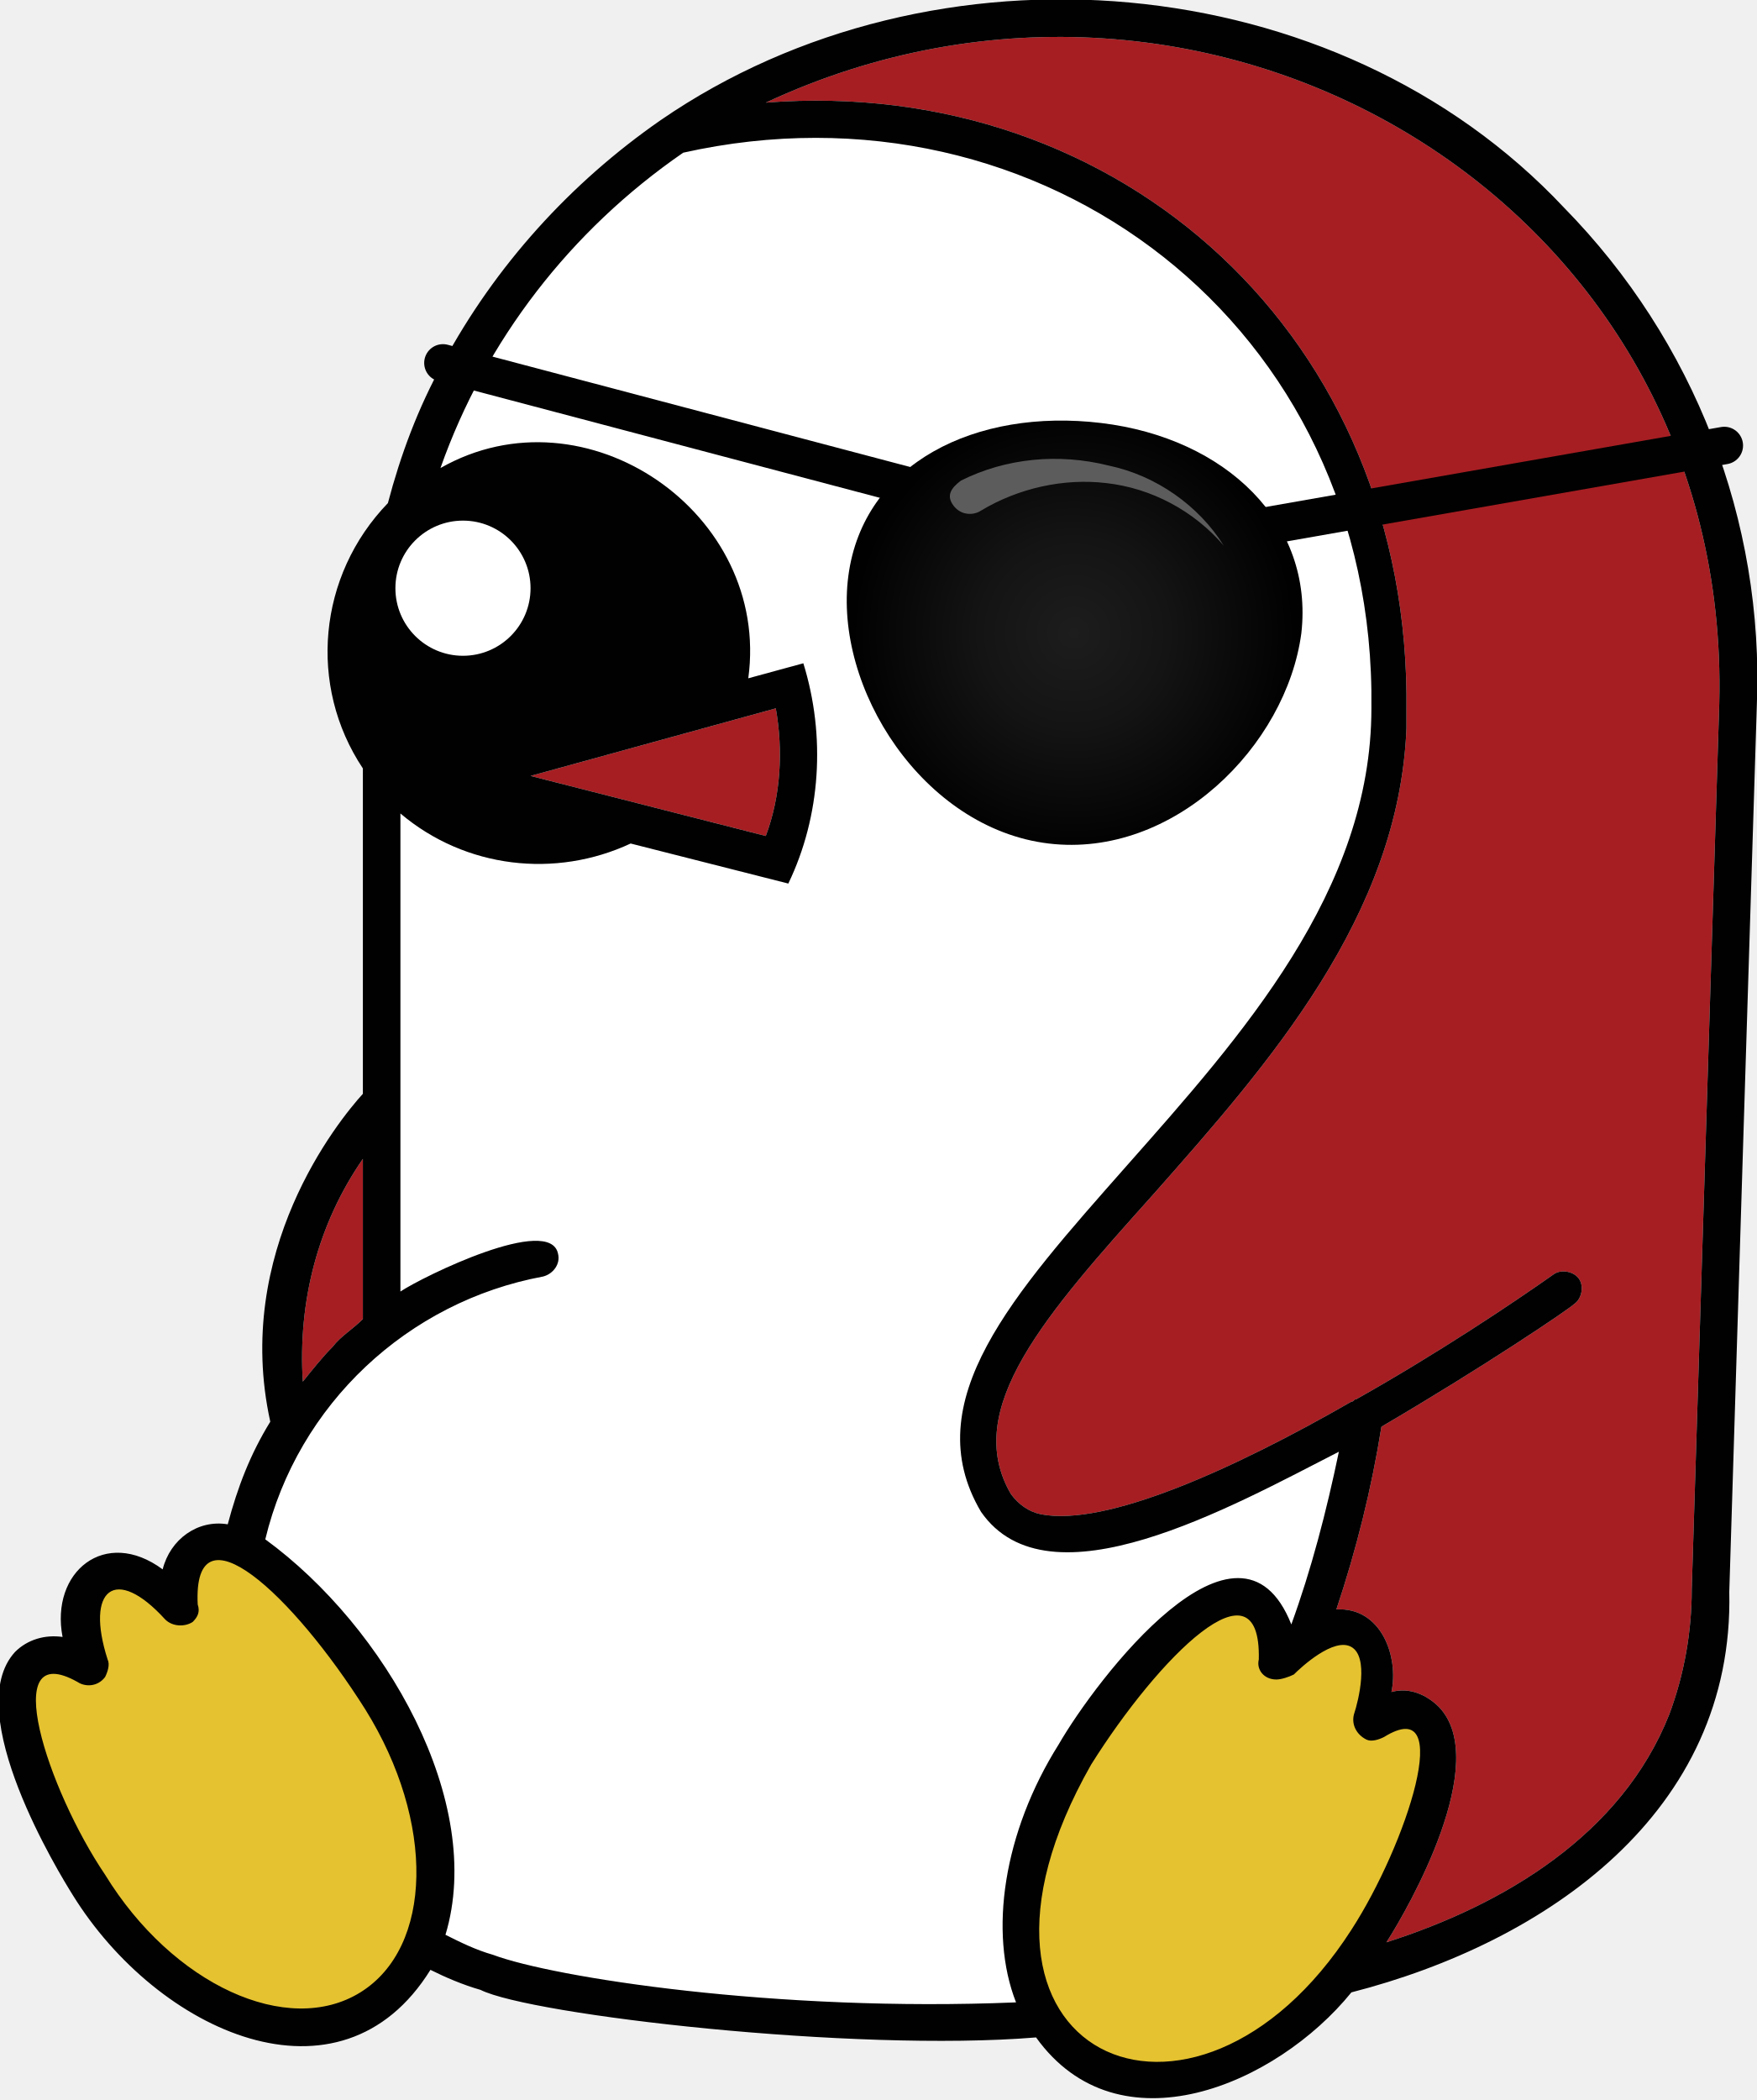
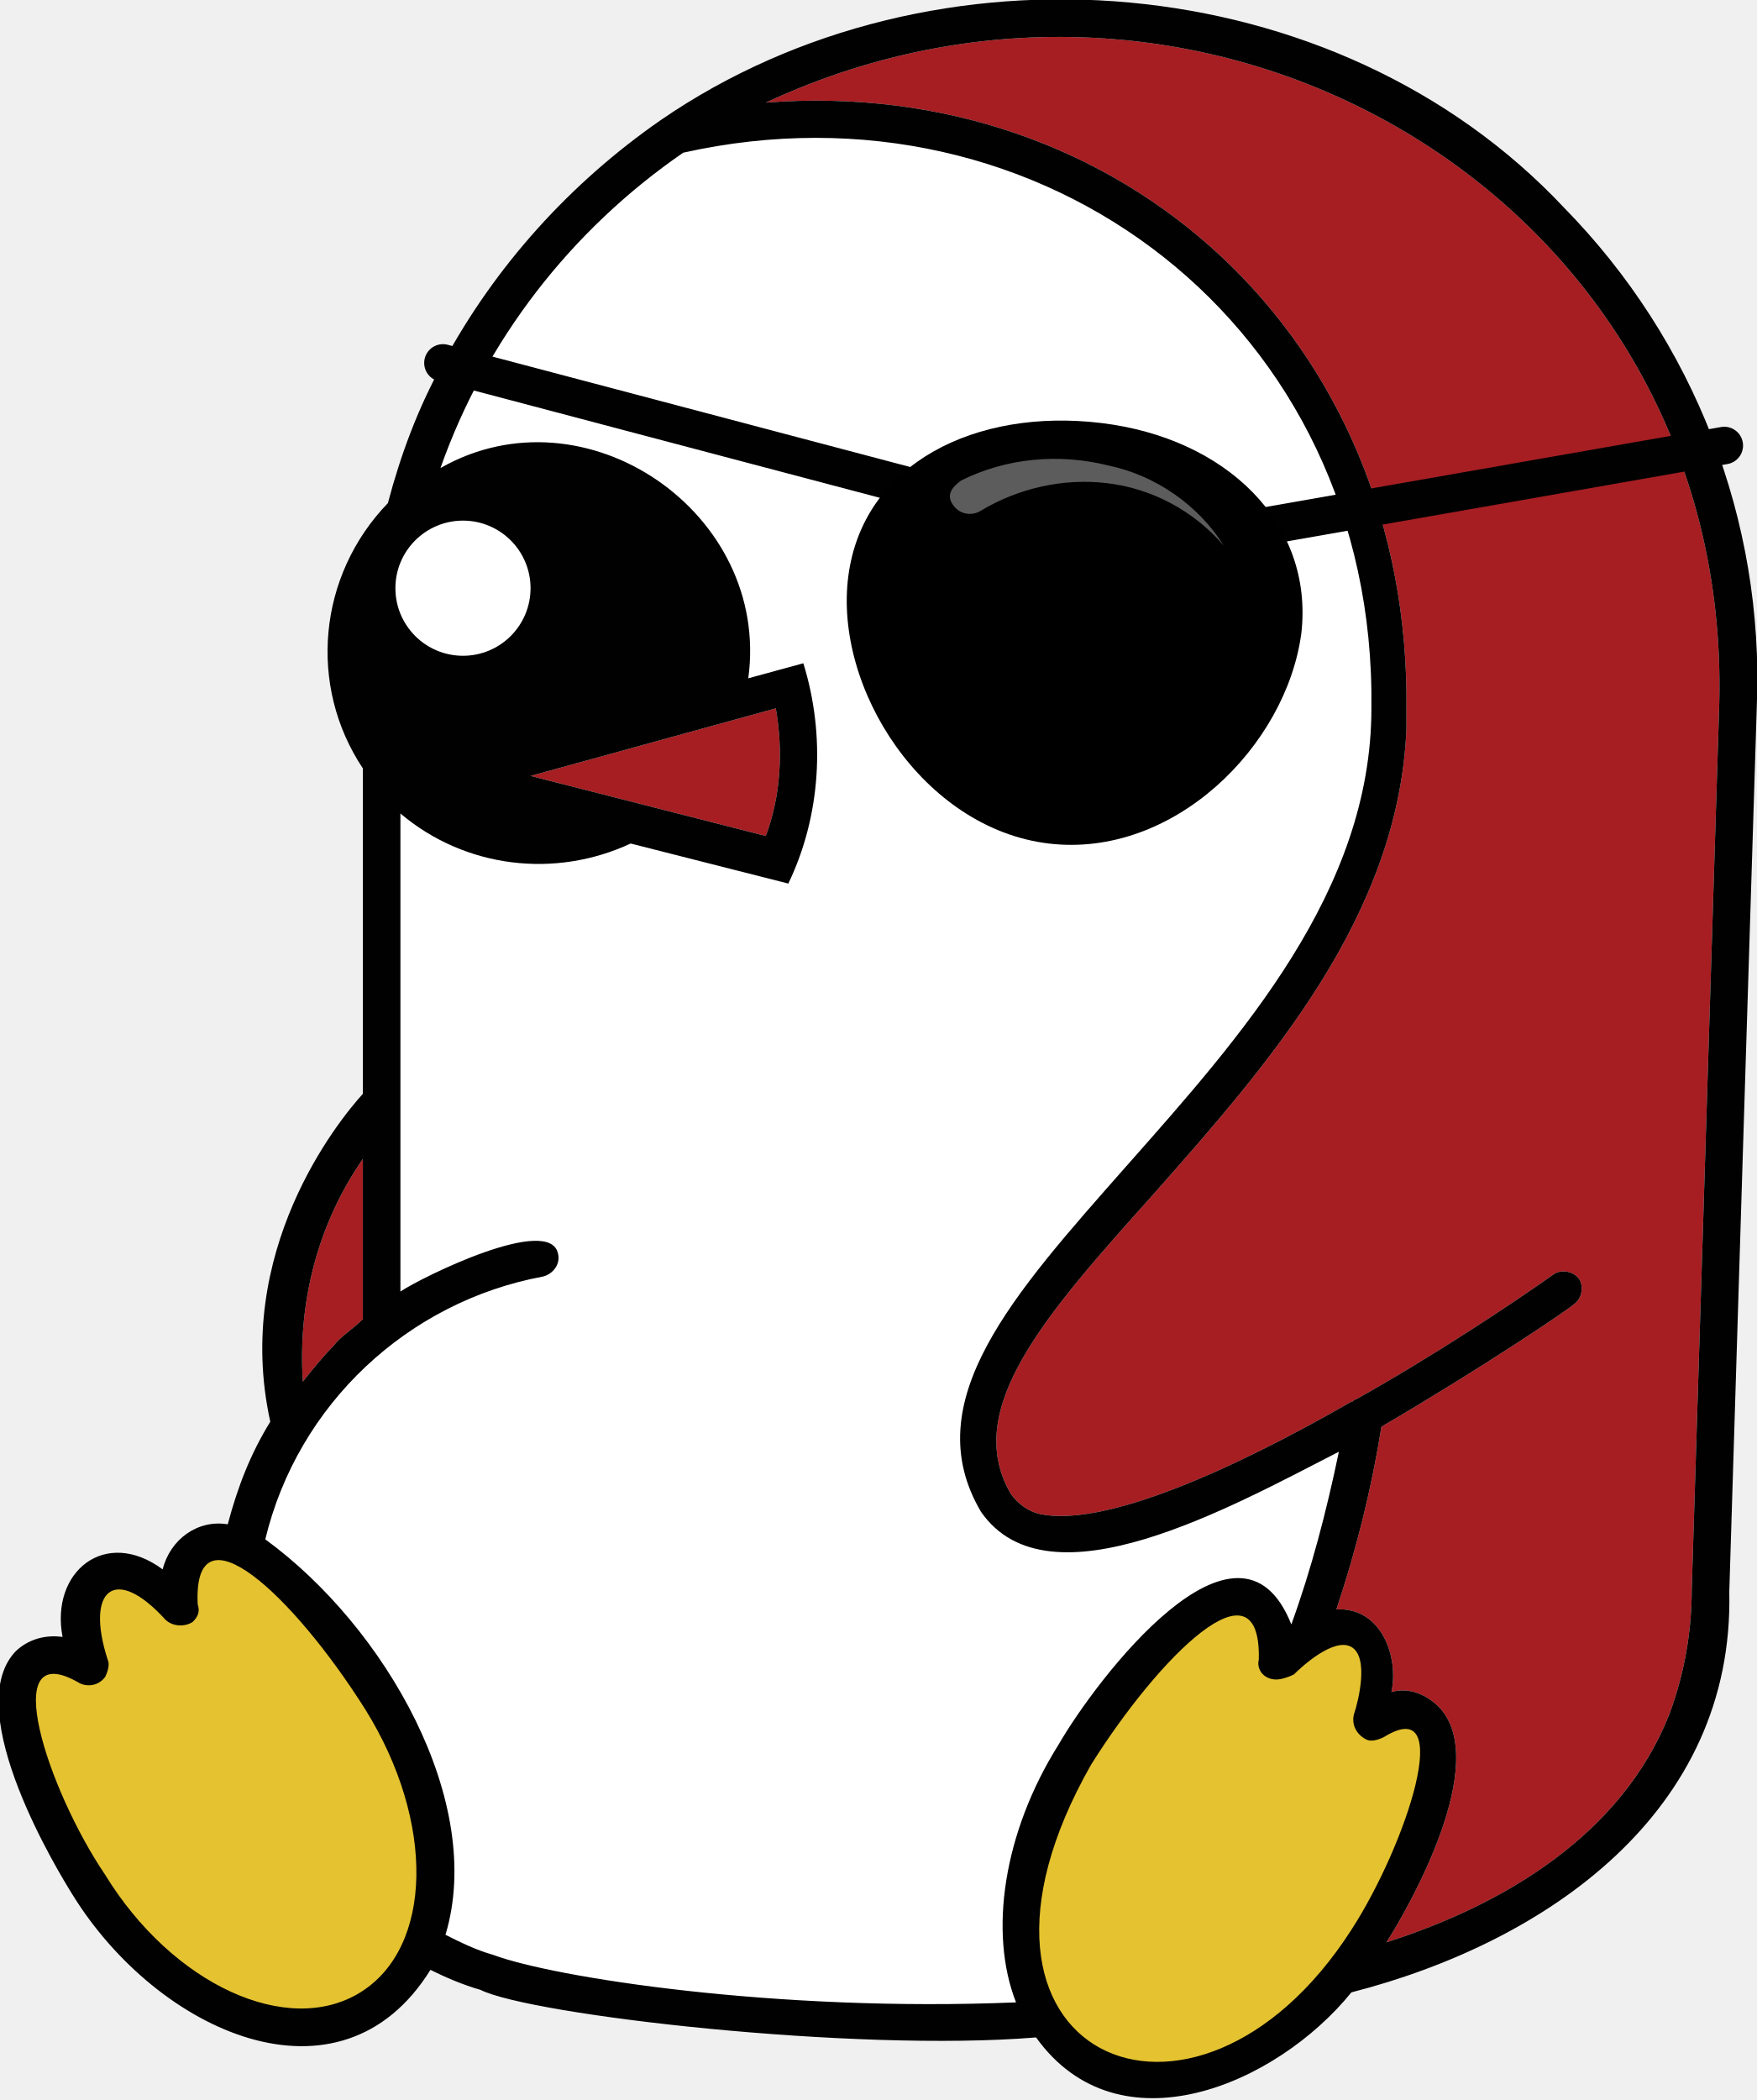
<svg xmlns="http://www.w3.org/2000/svg" version="1.1" id="NoCrownPatch" x="0px" y="0px" viewBox="0 0 70.2 83.9" style="enable-background:new 0 0 70.2 83.9;" xml:space="preserve">
  <style type="text/css">
	.st0{fill:#A61E22;}
	.st1{fill:#E5C230;}
	.st2{fill:#FFFFFF;}
	.st3{fill:#010101;}
	.st4{fill:none;stroke:#010101;stroke-width:1.5;stroke-linecap:round;stroke-miterlimit:10;}
- 	.st5{fill:url(#SVGID_1_);}
+ 	.st5{fill:url(#SVGID_1_penguin);}
	.st6{fill:#5C5C5C;}
</style>
-   <g id="Color">
+   <g id="Color_body">
    <path class="st0" d="M68.7,28.1c-1.1,35.4-1.1,35.4-1.1,35.4c0,1.7-0.3,3.4-0.9,5c-1.9,4.8-6.6,7.6-11.3,9.1   c0.9-1.4,4.2-7.2,2.1-9.4c-0.5-0.5-1.2-0.8-1.9-0.6c0.3-1.4-0.4-3.4-2.2-3.3c0.8-2.4,1.4-4.8,1.8-7.3c4.1-2.4,7.5-4.7,7.7-4.9   c0.3-0.2,0.4-0.7,0.2-1c-0.2-0.3-0.7-0.4-1-0.2c-1.7,1.2-4.7,3.2-7.9,5c-0.1,0-0.1,0.1-0.2,0.1c-4.7,2.7-9.8,5-12.4,4.5   c-0.5-0.1-0.9-0.4-1.2-0.8c-2-3.4,1.4-7.2,5.7-12c4.6-5.2,9.8-11.1,10.1-18.6h0c0-0.1,0-0.7,0-0.7C56.4,13.5,44.8,3,30.6,4.1   C48.4-4.2,69.2,8.1,68.7,28.1z" />
    <path class="st0" d="M14.5,46.3v6.4c-0.4,0.4-0.9,0.7-1.2,1.1c-0.4,0.4-0.8,0.9-1.2,1.4C11.9,52,12.7,48.9,14.5,46.3z" />
    <path class="st0" d="M21.2,31l9.8-2.7c0.3,1.7,0.2,3.5-0.4,5.1L21.2,31z" />
  </g>
  <g id="Shape">
    <polygon class="st1" points="51,65.7 50.2,64.1 49.1,63.8 47.4,65.4 45.4,66.8 43.4,69.4 41.9,72.2 40.8,75.9 41.1,79.3 42.6,81.8    44.1,82.8 47.1,83.2 50.8,81.9 54.5,77.7 56.7,73.5 57.4,70 56.6,68.4 54.8,68.7 54.8,66 53.4,65 51.7,65.4  " />
    <polygon class="st1" points="7.2,64.3 5.6,63.1 4.4,62.9 3.4,63.8 3.4,65.4 2.9,66.3 1.2,66.6 0.7,67.4 0.7,69.1 3.6,75.3    6.1,78.3 9.1,80.8 12.1,81 14.8,80.2 16.9,77.7 17.4,73.5 16.3,70 14,66.2 12.1,63.8 10.2,62.2 8.5,61.7 7.3,63  " />
    <path class="st2" d="M40.6,80c-9.6,0.4-18.5-1-20.9-1.9c-0.7-0.2-1.3-0.5-1.9-0.8c1.6-5.3-2.4-12.3-7.2-15.8   c1.3-5.4,5.7-9.5,11.1-10.5c0.4-0.1,0.7-0.5,0.6-0.9c0,0,0,0,0,0C22,48.5,16.9,51,16,51.6V32.5c2.6,2.2,6.2,2.6,9.2,1.2l6.3,1.6   c1.3-2.7,1.5-5.9,0.6-8.8l-2.2,0.6c0.9-6.6-6.5-11.7-12.3-8.4c1.8-5.1,5.2-9.5,9.7-12.6C41.6,2.9,55,13,54.8,28.3   c0,7.3-5.2,13.1-9.8,18.3c-4.5,5.1-8.4,9.4-5.8,13.8c2.7,3.9,10-0.2,14.3-2.4c-0.5,2.4-1.1,4.7-1.9,6.9c0,0,0,0,0,0   c-2.1-5.3-7.8,2.2-9.3,4.8C40.1,73.2,39.5,77.2,40.6,80z" />
    <circle class="st3" cx="42.8" cy="25.2" r="8.1" />
    <path class="st3" d="M62.5,8.3c-9.1-9.7-25.2-11-36.1-3.5c-3.6,2.5-6.6,5.8-8.7,9.7c-1,1.8-1.7,3.7-2.2,5.6   c-2.8,2.9-3.2,7.3-1,10.6v13c-1,1.1-5.2,6.3-3.7,13.1c-0.8,1.3-1.3,2.6-1.7,4.1c-1.2-0.2-2.3,0.6-2.6,1.8c-2.3-1.7-4.5,0.1-4,2.7   c-0.7-0.1-1.4,0.1-1.9,0.6c-2.2,2.4,1.8,8.9,2.3,9.7c3.4,5.5,10.7,8.8,14.3,3c0.6,0.3,1.3,0.6,2,0.8c2,1,14.9,2.5,22.2,1.9   c3.3,4.6,9.6,1.9,12.6-1.8c7.8-2,15.3-7.2,15.1-16c0-0.2,1.1-35.4,1.1-35.4C70.5,20.8,67.7,13.6,62.5,8.3z M21.2,31l9.8-2.7   c0.3,1.7,0.2,3.5-0.4,5.1L21.2,31z M14.5,46.3v6.4c-0.4,0.4-0.9,0.7-1.2,1.1c-0.4,0.4-0.8,0.9-1.2,1.4C11.9,52,12.7,48.9,14.5,46.3   z M14.4,79.6c-2.9,1.8-7.5-0.3-10.2-4.7c-2.3-3.4-4.3-9.5-1.1-7.7c0.3,0.2,0.8,0.2,1.1-0.2c0.1-0.2,0.2-0.5,0.1-0.7   c-0.9-2.8,0.3-3.8,2.3-1.6c0.3,0.3,0.8,0.3,1.1,0.1c0.2-0.2,0.3-0.4,0.2-0.7c-0.2-4.1,3.8-0.4,6.7,4.2   C17.4,72.8,17.3,77.8,14.4,79.6z M40.6,80c-9.6,0.4-18.5-1-20.9-1.9c-0.7-0.2-1.3-0.5-1.9-0.8c1.6-5.3-2.4-12.3-7.2-15.8   c1.3-5.4,5.7-9.5,11.1-10.5c0.4-0.1,0.7-0.5,0.6-0.9c0,0,0,0,0,0C22,48.5,16.9,51,16,51.6V32.5c2.6,2.2,6.2,2.6,9.2,1.2l6.3,1.6   c1.3-2.7,1.5-5.9,0.6-8.8l-2.2,0.6c0.9-6.6-6.5-11.7-12.3-8.4c1.8-5.1,5.2-9.5,9.7-12.6C41.6,2.9,55,13,54.8,28.3   c0,7.3-5.2,13.1-9.8,18.3c-4.5,5.1-8.4,9.4-5.8,13.8c2.7,3.9,10-0.2,14.3-2.4c-0.5,2.4-1.1,4.7-1.9,6.9c0,0,0,0,0,0   c-2.1-5.3-7.8,2.2-9.3,4.8C40.1,73.2,39.5,77.2,40.6,80L40.6,80z M54,77.1c-6.3,9.8-17,5-10.4-6.6c2.7-4.3,6.8-8.4,6.7-4.2   c-0.1,0.4,0.2,0.8,0.7,0.8c0.2,0,0.5-0.1,0.7-0.2c0.3-0.3,1.6-1.5,2.3-1.1c0.7,0.4,0.3,2.1,0.1,2.7c-0.1,0.4,0.1,0.8,0.5,1   c0.2,0.1,0.5,0,0.7-0.1C58.2,67.6,56.2,73.7,54,77.1L54,77.1z M68.7,28.1c-1.1,35.4-1.1,35.4-1.1,35.4c0,1.7-0.3,3.4-0.9,5   c-1.9,4.8-6.6,7.6-11.3,9.1c0.9-1.4,4.2-7.2,2.1-9.4c-0.5-0.5-1.2-0.8-1.9-0.6c0.3-1.4-0.4-3.4-2.2-3.3c0.8-2.4,1.4-4.8,1.8-7.3   c4.1-2.4,7.5-4.7,7.7-4.9c0.3-0.2,0.4-0.7,0.2-1c-0.2-0.3-0.7-0.4-1-0.2c-1.7,1.2-4.7,3.2-7.9,5c-0.1,0-0.1,0.1-0.2,0.1   c-4.7,2.7-9.8,5-12.4,4.5c-0.5-0.1-0.9-0.4-1.2-0.8c-2-3.4,1.4-7.2,5.7-12c4.6-5.2,9.8-11.1,10.1-18.6h0c0-0.1,0-0.7,0-0.7   C56.4,13.5,44.8,3,30.6,4.1C48.4-4.2,69.2,8.1,68.7,28.1z" />
    <circle class="st2" cx="39.8" cy="22.7" r="2.6" />
    <circle class="st2" cx="18.5" cy="23.5" r="2.7" />
    <g id="Patch">
      <polyline class="st4" points="17.7,14.5 37,19.6 50.1,21.1 68.9,17.8   " />
-       <radialGradient id="SVGID_1_" cx="203.148" cy="-107.799" r="8.829" gradientTransform="matrix(1 0 0 -1 -160.2409 -82.5042)" gradientUnits="userSpaceOnUse">
-         <stop offset="0" style="stop-color:#1D1D1D" />
-         <stop offset="0.429" style="stop-color:#141414" />
-         <stop offset="1" style="stop-color:#010101" />
+       <radialGradient id="SVGID_1_penguin" cx="203.148" cy="-107.799" r="8.829" gradientTransform="matrix(1 0 0 -1 -160.2409 -82.5042)" gradientUnits="userSpaceOnUse">
+         <stop offset="0" style="stop-Color_body:#1D1D1D" />
+         <stop offset="0.429" style="stop-Color_body:#141414" />
+         <stop offset="1" style="stop-Color_body:#010101" />
      </radialGradient>
      <path class="st5" d="M52,25.3c-0.6,4.5-5.1,9-10.1,8.4s-8.6-6.2-8-10.7S39,16.3,44,16.9S52.5,20.9,52,25.3z" />
      <path class="st6" d="M38.4,19.2c1.8-0.9,3.9-1.1,5.9-0.6c1.9,0.4,3.6,1.6,4.6,3.2c-1.2-1.4-2.9-2.3-4.7-2.5    c-1.7-0.2-3.5,0.2-5,1.1c-0.3,0.2-0.8,0.2-1.1-0.2S38,19.5,38.4,19.2C38.3,19.2,38.3,19.2,38.4,19.2    C38.4,19.2,38.4,19.2,38.4,19.2z" />
    </g>
  </g>
</svg>
